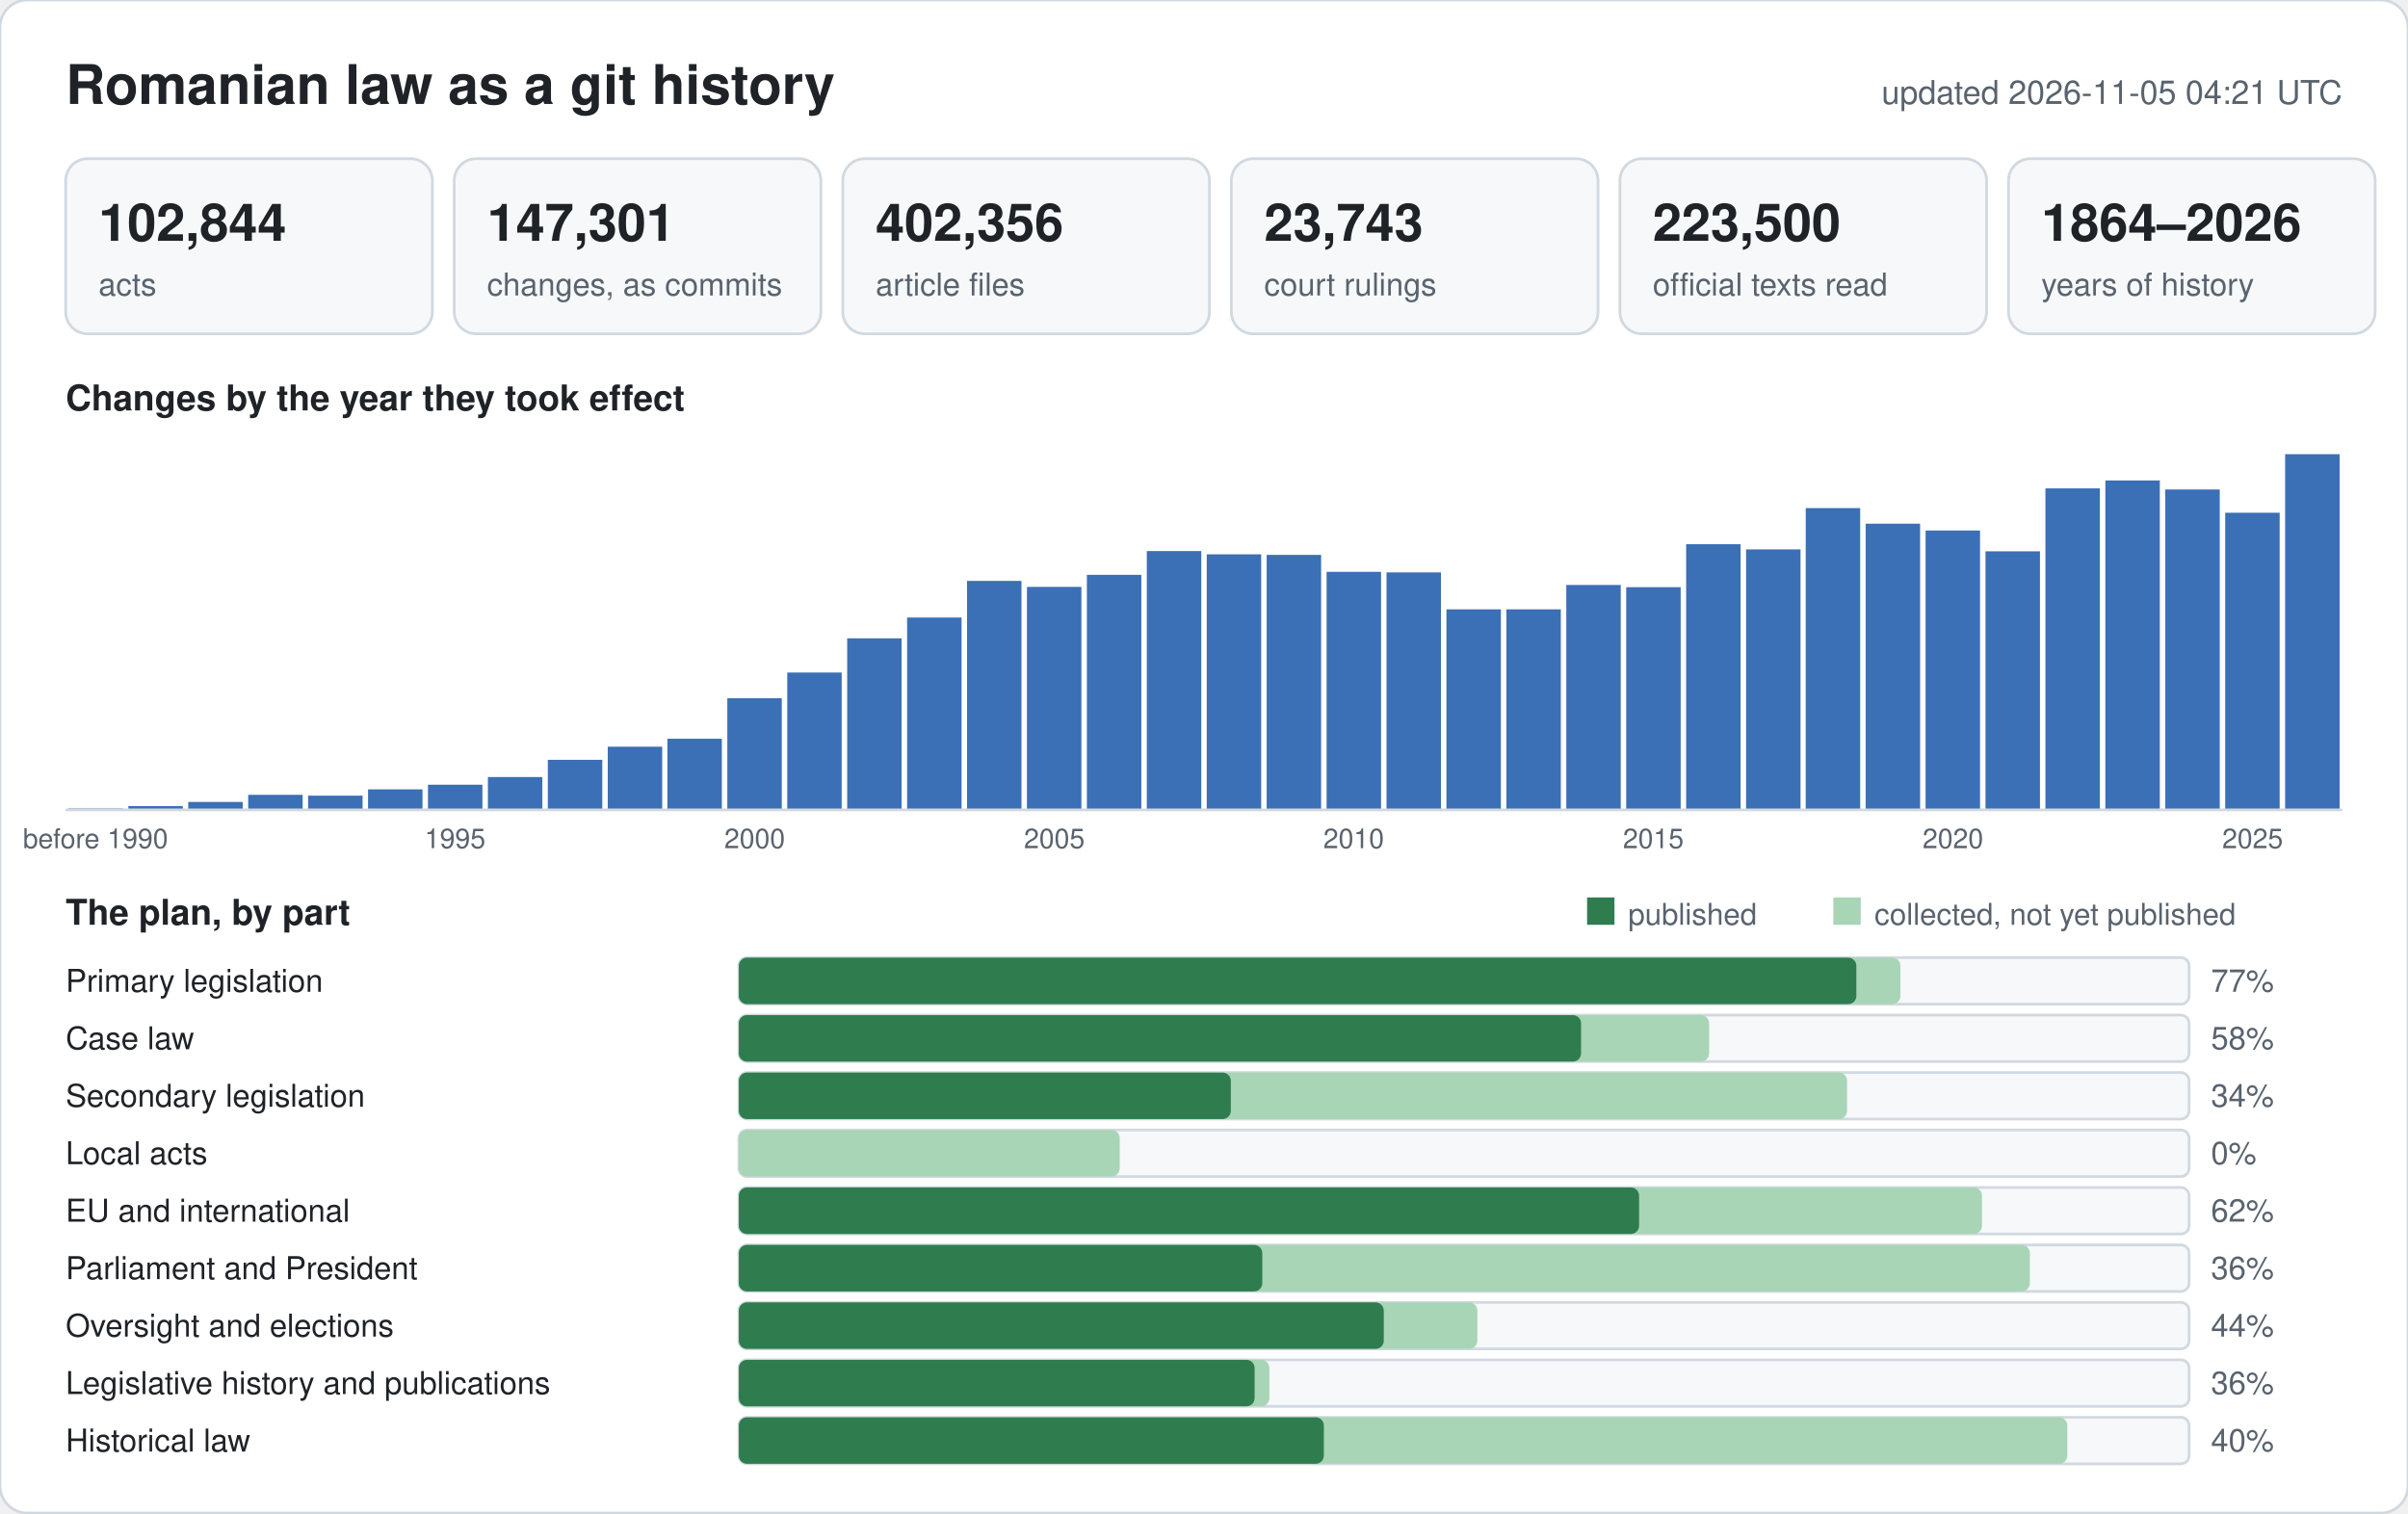
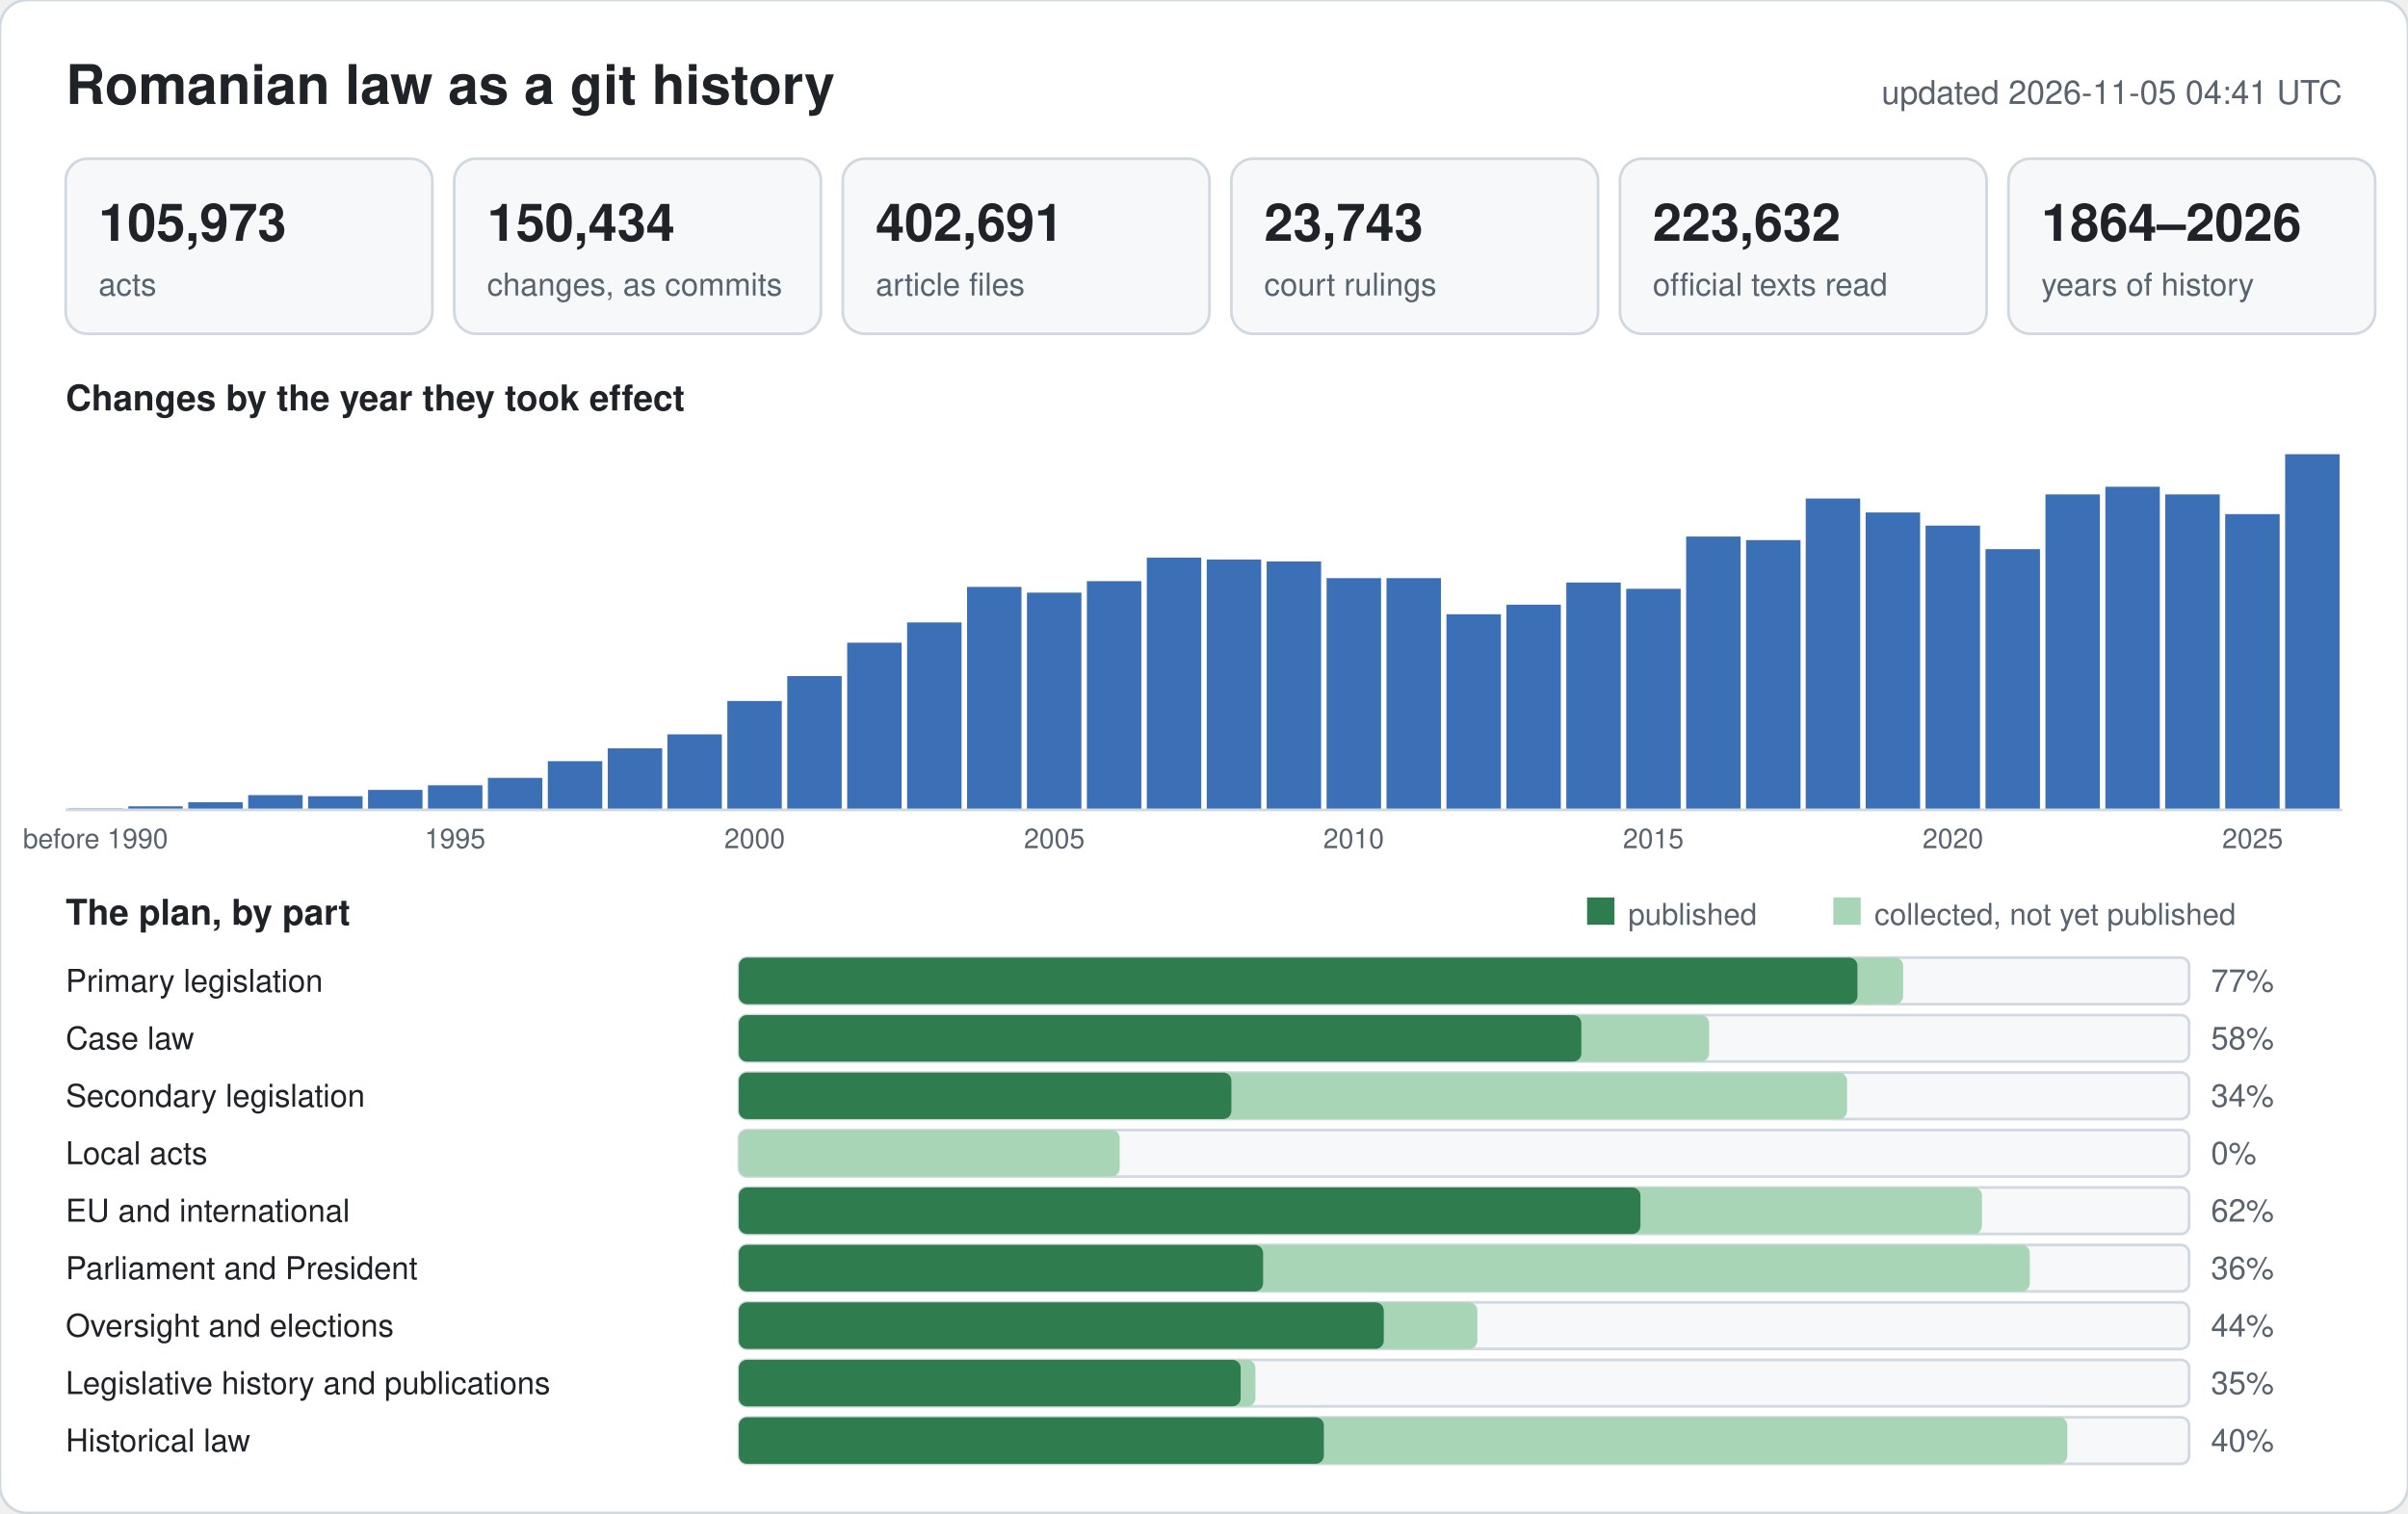
<svg xmlns="http://www.w3.org/2000/svg" width="880" height="553" viewBox="0 0 880 553" font-family="-apple-system,BlinkMacSystemFont,Segoe UI,Helvetica,Arial,sans-serif">
  <rect width="880" height="553" rx="10" fill="#ffffff" stroke="#d1d9e0" />
  <text x="24" y="38" font-size="20" font-weight="600" fill="#1f2328">Romanian law as a git history</text>
-   <text x="856" y="38" font-size="12" text-anchor="end" fill="#59636e">updated 2026-11-05 04:21 UTC</text>
+   <text x="856" y="38" font-size="12" text-anchor="end" fill="#59636e">updated 2026-11-05 04:41 UTC</text>
  <rect x="24" y="58" width="134" height="64" rx="8" fill="#f6f8fa" stroke="#d1d9e0" />
-   <text x="36" y="88" font-size="19" font-weight="600" fill="#1f2328">102,844</text>
+   <text x="36" y="88" font-size="19" font-weight="600" fill="#1f2328">105,973</text>
  <text x="36" y="108" font-size="11.5" fill="#59636e">acts</text>
  <rect x="166" y="58" width="134" height="64" rx="8" fill="#f6f8fa" stroke="#d1d9e0" />
-   <text x="178" y="88" font-size="19" font-weight="600" fill="#1f2328">147,301</text>
+   <text x="178" y="88" font-size="19" font-weight="600" fill="#1f2328">150,434</text>
  <text x="178" y="108" font-size="11.5" fill="#59636e">changes, as commits</text>
  <rect x="308" y="58" width="134" height="64" rx="8" fill="#f6f8fa" stroke="#d1d9e0" />
-   <text x="320" y="88" font-size="19" font-weight="600" fill="#1f2328">402,356</text>
+   <text x="320" y="88" font-size="19" font-weight="600" fill="#1f2328">402,691</text>
  <text x="320" y="108" font-size="11.5" fill="#59636e">article files</text>
  <rect x="450" y="58" width="134" height="64" rx="8" fill="#f6f8fa" stroke="#d1d9e0" />
  <text x="462" y="88" font-size="19" font-weight="600" fill="#1f2328">23,743</text>
  <text x="462" y="108" font-size="11.5" fill="#59636e">court rulings</text>
  <rect x="592" y="58" width="134" height="64" rx="8" fill="#f6f8fa" stroke="#d1d9e0" />
-   <text x="604" y="88" font-size="19" font-weight="600" fill="#1f2328">223,500</text>
+   <text x="604" y="88" font-size="19" font-weight="600" fill="#1f2328">223,632</text>
  <text x="604" y="108" font-size="11.5" fill="#59636e">official texts read</text>
  <rect x="734" y="58" width="134" height="64" rx="8" fill="#f6f8fa" stroke="#d1d9e0" />
  <text x="746" y="88" font-size="19" font-weight="600" fill="#1f2328">1864–2026</text>
  <text x="746" y="108" font-size="11.5" fill="#59636e">years of history</text>
  <text x="24" y="150" font-size="13" font-weight="600" fill="#1f2328">Changes by the year they took effect</text>
  <rect x="25.0" y="295.3" width="19.9" height="0.7" fill="#9db6dc" />
  <text x="34.9" y="310" font-size="10" text-anchor="middle" fill="#59636e">before 1990</text>
-   <rect x="46.9" y="294.6" width="19.9" height="1.4" fill="#3b6fb6" />
-   <rect x="68.8" y="293.1" width="19.9" height="2.9" fill="#3b6fb6" />
-   <rect x="90.7" y="290.5" width="19.9" height="5.5" fill="#3b6fb6" />
-   <rect x="112.6" y="290.8" width="19.9" height="5.2" fill="#3b6fb6" />
-   <rect x="134.5" y="288.5" width="19.9" height="7.5" fill="#3b6fb6" />
-   <rect x="156.4" y="286.8" width="19.9" height="9.2" fill="#3b6fb6" />
+   <rect x="46.9" y="294.7" width="19.9" height="1.3" fill="#3b6fb6" />
+   <rect x="68.8" y="293.2" width="19.9" height="2.8" fill="#3b6fb6" />
+   <rect x="90.7" y="290.6" width="19.9" height="5.4" fill="#3b6fb6" />
+   <rect x="112.6" y="291.0" width="19.9" height="5.0" fill="#3b6fb6" />
+   <rect x="134.5" y="288.7" width="19.9" height="7.3" fill="#3b6fb6" />
+   <rect x="156.4" y="287.0" width="19.9" height="9.0" fill="#3b6fb6" />
  <text x="166.3" y="310" font-size="10" text-anchor="middle" fill="#59636e">1995</text>
-   <rect x="178.3" y="284.0" width="19.9" height="12.0" fill="#3b6fb6" />
-   <rect x="200.2" y="277.7" width="19.9" height="18.3" fill="#3b6fb6" />
-   <rect x="222.1" y="272.9" width="19.9" height="23.1" fill="#3b6fb6" />
-   <rect x="243.9" y="270.0" width="19.9" height="26.0" fill="#3b6fb6" />
-   <rect x="265.8" y="255.2" width="19.9" height="40.8" fill="#3b6fb6" />
+   <rect x="178.3" y="284.3" width="19.9" height="11.7" fill="#3b6fb6" />
+   <rect x="200.2" y="278.2" width="19.9" height="17.8" fill="#3b6fb6" />
+   <rect x="222.1" y="273.5" width="19.9" height="22.5" fill="#3b6fb6" />
+   <rect x="243.9" y="268.4" width="19.9" height="27.6" fill="#3b6fb6" />
+   <rect x="265.8" y="256.2" width="19.9" height="39.8" fill="#3b6fb6" />
  <text x="275.8" y="310" font-size="10" text-anchor="middle" fill="#59636e">2000</text>
-   <rect x="287.7" y="245.8" width="19.9" height="50.2" fill="#3b6fb6" />
-   <rect x="309.6" y="233.3" width="19.9" height="62.7" fill="#3b6fb6" />
-   <rect x="331.5" y="225.7" width="19.9" height="70.3" fill="#3b6fb6" />
-   <rect x="353.4" y="212.3" width="19.9" height="83.7" fill="#3b6fb6" />
-   <rect x="375.3" y="214.5" width="19.9" height="81.5" fill="#3b6fb6" />
+   <rect x="287.7" y="247.1" width="19.9" height="48.9" fill="#3b6fb6" />
+   <rect x="309.6" y="234.9" width="19.9" height="61.1" fill="#3b6fb6" />
+   <rect x="331.5" y="227.5" width="19.9" height="68.5" fill="#3b6fb6" />
+   <rect x="353.4" y="214.5" width="19.9" height="81.5" fill="#3b6fb6" />
+   <rect x="375.3" y="216.6" width="19.9" height="79.4" fill="#3b6fb6" />
  <text x="385.3" y="310" font-size="10" text-anchor="middle" fill="#59636e">2005</text>
-   <rect x="397.2" y="210.1" width="19.9" height="85.9" fill="#3b6fb6" />
-   <rect x="419.1" y="201.4" width="19.9" height="94.6" fill="#3b6fb6" />
-   <rect x="441.0" y="202.6" width="19.9" height="93.4" fill="#3b6fb6" />
-   <rect x="462.9" y="202.8" width="19.9" height="93.2" fill="#3b6fb6" />
-   <rect x="484.8" y="209.0" width="19.9" height="87.0" fill="#3b6fb6" />
+   <rect x="397.2" y="212.4" width="19.9" height="83.6" fill="#3b6fb6" />
+   <rect x="419.1" y="203.8" width="19.9" height="92.2" fill="#3b6fb6" />
+   <rect x="441.0" y="204.5" width="19.9" height="91.5" fill="#3b6fb6" />
+   <rect x="462.9" y="205.2" width="19.9" height="90.8" fill="#3b6fb6" />
+   <rect x="484.8" y="211.3" width="19.9" height="84.7" fill="#3b6fb6" />
  <text x="494.7" y="310" font-size="10" text-anchor="middle" fill="#59636e">2010</text>
-   <rect x="506.7" y="209.2" width="19.9" height="86.8" fill="#3b6fb6" />
-   <rect x="528.6" y="222.7" width="19.9" height="73.3" fill="#3b6fb6" />
-   <rect x="550.5" y="222.7" width="19.9" height="73.3" fill="#3b6fb6" />
-   <rect x="572.4" y="213.8" width="19.9" height="82.2" fill="#3b6fb6" />
-   <rect x="594.3" y="214.6" width="19.9" height="81.4" fill="#3b6fb6" />
+   <rect x="506.7" y="211.3" width="19.9" height="84.7" fill="#3b6fb6" />
+   <rect x="528.6" y="224.5" width="19.9" height="71.5" fill="#3b6fb6" />
+   <rect x="550.5" y="221.0" width="19.9" height="75.0" fill="#3b6fb6" />
+   <rect x="572.4" y="212.9" width="19.9" height="83.1" fill="#3b6fb6" />
+   <rect x="594.3" y="215.2" width="19.9" height="80.8" fill="#3b6fb6" />
  <text x="604.2" y="310" font-size="10" text-anchor="middle" fill="#59636e">2015</text>
-   <rect x="616.2" y="198.9" width="19.9" height="97.1" fill="#3b6fb6" />
-   <rect x="638.1" y="200.8" width="19.9" height="95.2" fill="#3b6fb6" />
-   <rect x="659.9" y="185.7" width="19.9" height="110.3" fill="#3b6fb6" />
-   <rect x="681.8" y="191.4" width="19.9" height="104.6" fill="#3b6fb6" />
-   <rect x="703.7" y="193.9" width="19.9" height="102.1" fill="#3b6fb6" />
+   <rect x="616.2" y="196.1" width="19.9" height="99.9" fill="#3b6fb6" />
+   <rect x="638.1" y="197.4" width="19.9" height="98.6" fill="#3b6fb6" />
+   <rect x="659.9" y="182.2" width="19.9" height="113.8" fill="#3b6fb6" />
+   <rect x="681.8" y="187.3" width="19.9" height="108.7" fill="#3b6fb6" />
+   <rect x="703.7" y="192.1" width="19.9" height="103.9" fill="#3b6fb6" />
  <text x="713.7" y="310" font-size="10" text-anchor="middle" fill="#59636e">2020</text>
-   <rect x="725.6" y="201.5" width="19.9" height="94.5" fill="#3b6fb6" />
-   <rect x="747.5" y="178.5" width="19.9" height="117.5" fill="#3b6fb6" />
-   <rect x="769.4" y="175.6" width="19.9" height="120.4" fill="#3b6fb6" />
-   <rect x="791.3" y="178.9" width="19.9" height="117.1" fill="#3b6fb6" />
-   <rect x="813.2" y="187.4" width="19.9" height="108.6" fill="#3b6fb6" />
+   <rect x="725.6" y="200.7" width="19.9" height="95.3" fill="#3b6fb6" />
+   <rect x="747.5" y="180.7" width="19.9" height="115.3" fill="#3b6fb6" />
+   <rect x="769.4" y="177.9" width="19.9" height="118.1" fill="#3b6fb6" />
+   <rect x="791.3" y="180.7" width="19.9" height="115.3" fill="#3b6fb6" />
+   <rect x="813.2" y="187.9" width="19.9" height="108.1" fill="#3b6fb6" />
  <text x="823.2" y="310" font-size="10" text-anchor="middle" fill="#59636e">2025</text>
  <rect x="835.1" y="166.0" width="19.9" height="130.0" fill="#3b6fb6" />
  <line x1="24" y1="296" x2="856" y2="296" stroke="#d1d9e0" />
  <text x="24" y="338" font-size="13" font-weight="600" fill="#1f2328">The plan, by part</text>
  <rect x="580" y="328" width="10" height="10" fill="#2f7d4f" />
  <text x="595" y="338" font-size="11" fill="#59636e">published</text>
  <rect x="670" y="328" width="10" height="10" fill="#a8d5b5" />
  <text x="685" y="338" font-size="11" fill="#59636e">collected, not yet published</text>
  <text x="24" y="362.5" font-size="11.5" fill="#1f2328">Primary legislation</text>
  <rect x="270" y="350" width="530" height="17" rx="3" fill="#f6f8fa" stroke="#d1d9e0" />
-   <rect x="270" y="350" width="424.5" height="17" rx="3" fill="#a8d5b5" />
-   <rect x="270" y="350" width="408.4" height="17" rx="3" fill="#2f7d4f" />
+   <rect x="270" y="350" width="425.5" height="17" rx="3" fill="#a8d5b5" />
+   <rect x="270" y="350" width="408.8" height="17" rx="3" fill="#2f7d4f" />
  <text x="808" y="362.5" font-size="11.5" fill="#59636e">77%</text>
  <text x="24" y="383.5" font-size="11.5" fill="#1f2328">Case law</text>
  <rect x="270" y="371" width="530" height="17" rx="3" fill="#f6f8fa" stroke="#d1d9e0" />
  <rect x="270" y="371" width="354.6" height="17" rx="3" fill="#a8d5b5" />
-   <rect x="270" y="371" width="307.8" height="17" rx="3" fill="#2f7d4f" />
+   <rect x="270" y="371" width="307.9" height="17" rx="3" fill="#2f7d4f" />
  <text x="808" y="383.5" font-size="11.5" fill="#59636e">58%</text>
  <text x="24" y="404.5" font-size="11.5" fill="#1f2328">Secondary legislation</text>
  <rect x="270" y="392" width="530" height="17" rx="3" fill="#f6f8fa" stroke="#d1d9e0" />
  <rect x="270" y="392" width="405.0" height="17" rx="3" fill="#a8d5b5" />
-   <rect x="270" y="392" width="179.8" height="17" rx="3" fill="#2f7d4f" />
+   <rect x="270" y="392" width="180.0" height="17" rx="3" fill="#2f7d4f" />
  <text x="808" y="404.5" font-size="11.5" fill="#59636e">34%</text>
  <text x="24" y="425.5" font-size="11.5" fill="#1f2328">Local acts</text>
  <rect x="270" y="413" width="530" height="17" rx="3" fill="#f6f8fa" stroke="#d1d9e0" />
  <rect x="270" y="413" width="139.2" height="17" rx="3" fill="#a8d5b5" />
  <rect x="270" y="413" width="0.0" height="17" rx="3" fill="#2f7d4f" />
  <text x="808" y="425.5" font-size="11.5" fill="#59636e">0%</text>
  <text x="24" y="446.5" font-size="11.5" fill="#1f2328">EU and international</text>
  <rect x="270" y="434" width="530" height="17" rx="3" fill="#f6f8fa" stroke="#d1d9e0" />
  <rect x="270" y="434" width="454.3" height="17" rx="3" fill="#a8d5b5" />
-   <rect x="270" y="434" width="329.0" height="17" rx="3" fill="#2f7d4f" />
+   <rect x="270" y="434" width="329.5" height="17" rx="3" fill="#2f7d4f" />
  <text x="808" y="446.5" font-size="11.5" fill="#59636e">62%</text>
  <text x="24" y="467.5" font-size="11.5" fill="#1f2328">Parliament and President</text>
  <rect x="270" y="455" width="530" height="17" rx="3" fill="#f6f8fa" stroke="#d1d9e0" />
  <rect x="270" y="455" width="471.8" height="17" rx="3" fill="#a8d5b5" />
-   <rect x="270" y="455" width="191.3" height="17" rx="3" fill="#2f7d4f" />
+   <rect x="270" y="455" width="191.6" height="17" rx="3" fill="#2f7d4f" />
  <text x="808" y="467.5" font-size="11.5" fill="#59636e">36%</text>
  <text x="24" y="488.5" font-size="11.5" fill="#1f2328">Oversight and elections</text>
  <rect x="270" y="476" width="530" height="17" rx="3" fill="#f6f8fa" stroke="#d1d9e0" />
  <rect x="270" y="476" width="269.9" height="17" rx="3" fill="#a8d5b5" />
  <rect x="270" y="476" width="235.7" height="17" rx="3" fill="#2f7d4f" />
  <text x="808" y="488.5" font-size="11.5" fill="#59636e">44%</text>
  <text x="24" y="509.5" font-size="11.5" fill="#1f2328">Legislative history and publications</text>
  <rect x="270" y="497" width="530" height="17" rx="3" fill="#f6f8fa" stroke="#d1d9e0" />
-   <rect x="270" y="497" width="193.9" height="17" rx="3" fill="#a8d5b5" />
-   <rect x="270" y="497" width="188.5" height="17" rx="3" fill="#2f7d4f" />
-   <text x="808" y="509.5" font-size="11.5" fill="#59636e">36%</text>
+   <rect x="270" y="497" width="188.8" height="17" rx="3" fill="#a8d5b5" />
+   <rect x="270" y="497" width="183.4" height="17" rx="3" fill="#2f7d4f" />
+   <text x="808" y="509.5" font-size="11.5" fill="#59636e">35%</text>
  <text x="24" y="530.5" font-size="11.5" fill="#1f2328">Historical law</text>
  <rect x="270" y="518" width="530" height="17" rx="3" fill="#f6f8fa" stroke="#d1d9e0" />
  <rect x="270" y="518" width="485.5" height="17" rx="3" fill="#a8d5b5" />
  <rect x="270" y="518" width="213.8" height="17" rx="3" fill="#2f7d4f" />
  <text x="808" y="530.5" font-size="11.5" fill="#59636e">40%</text>
</svg>
